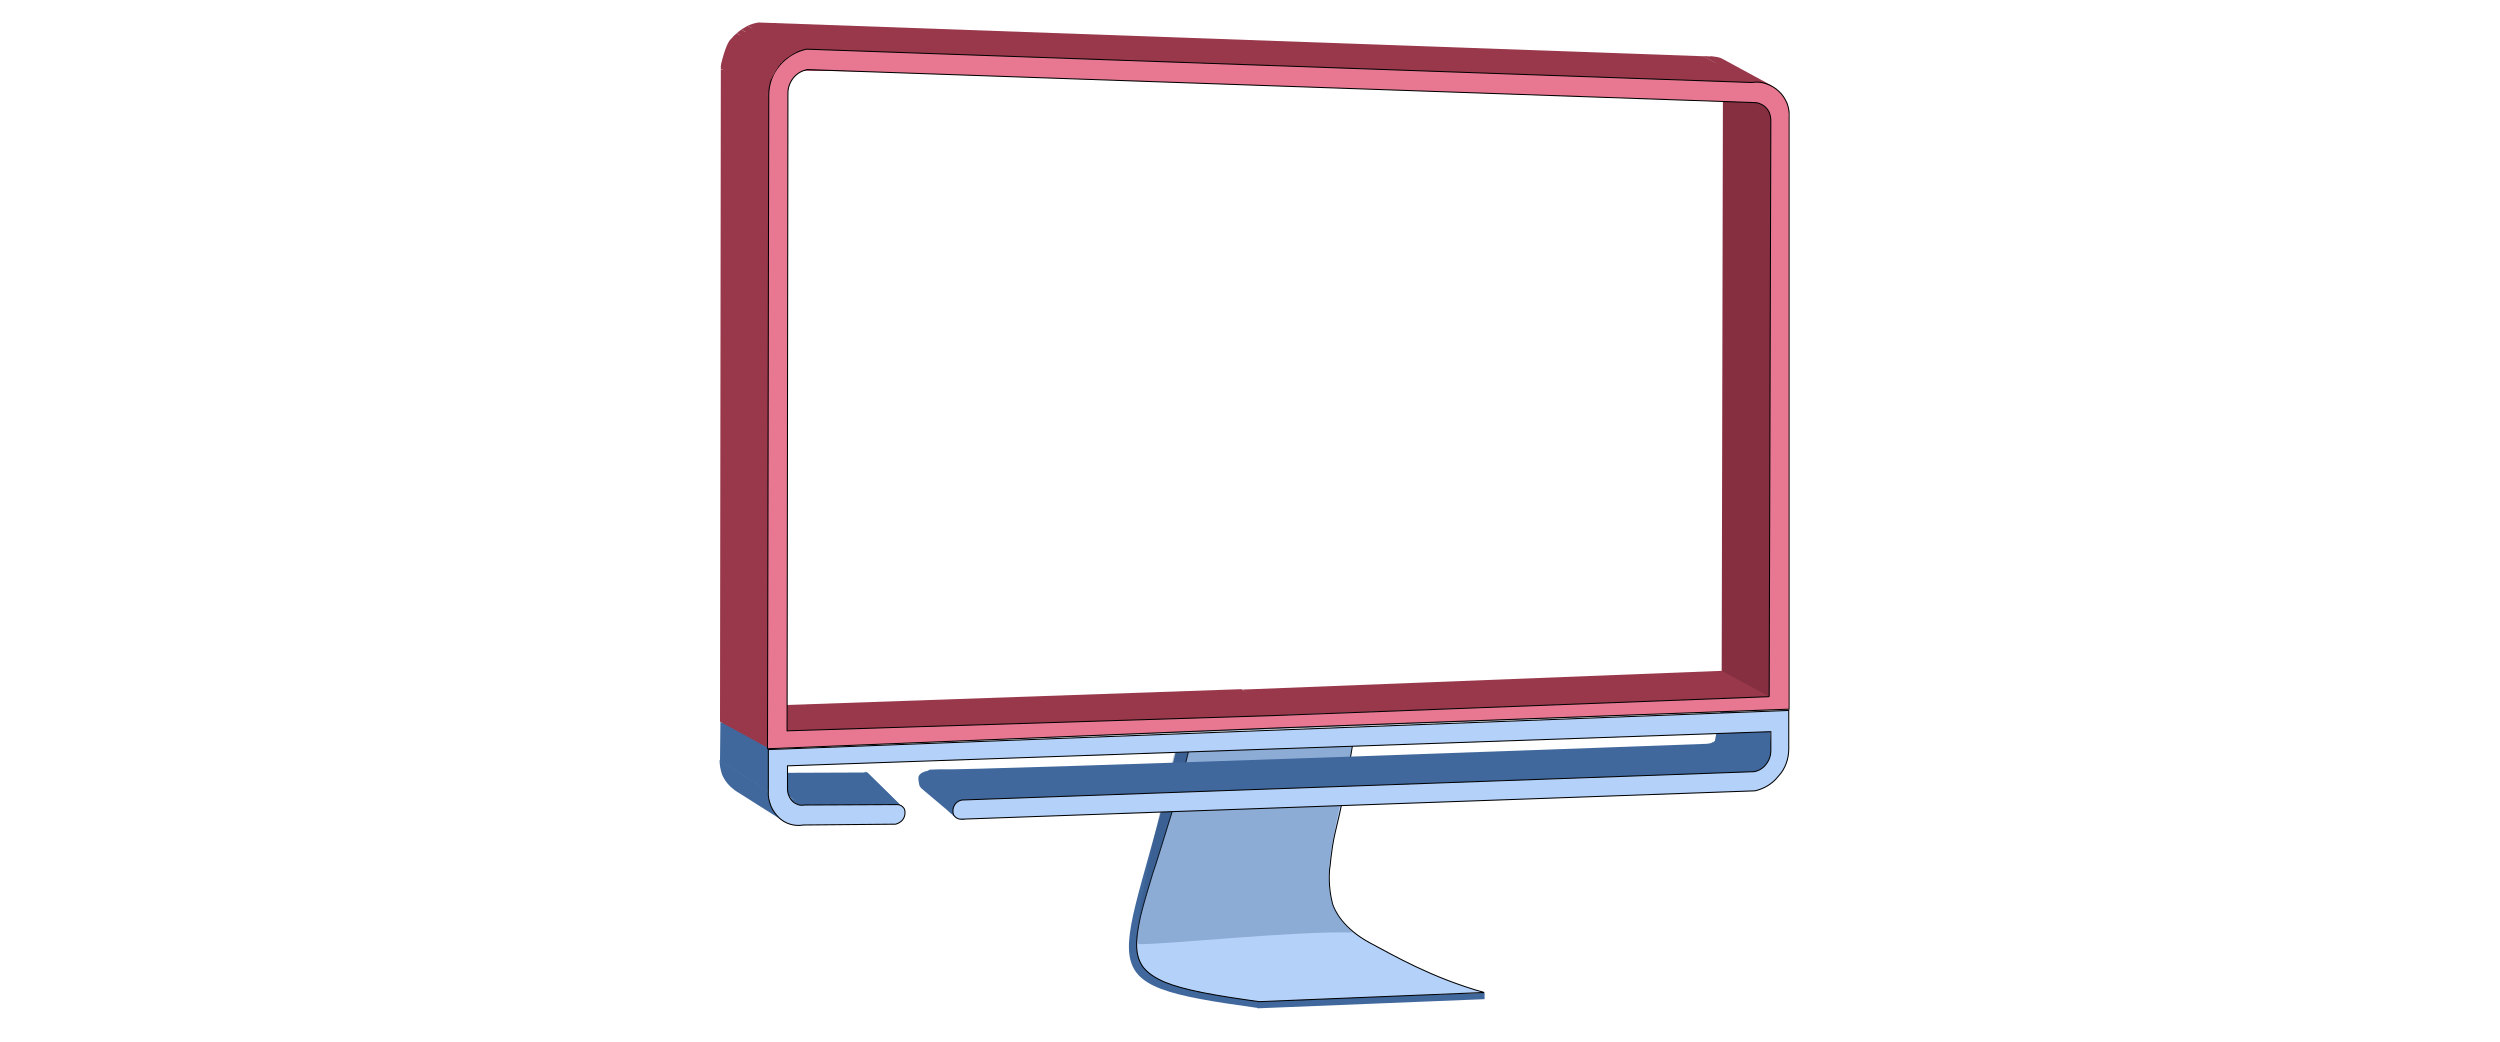
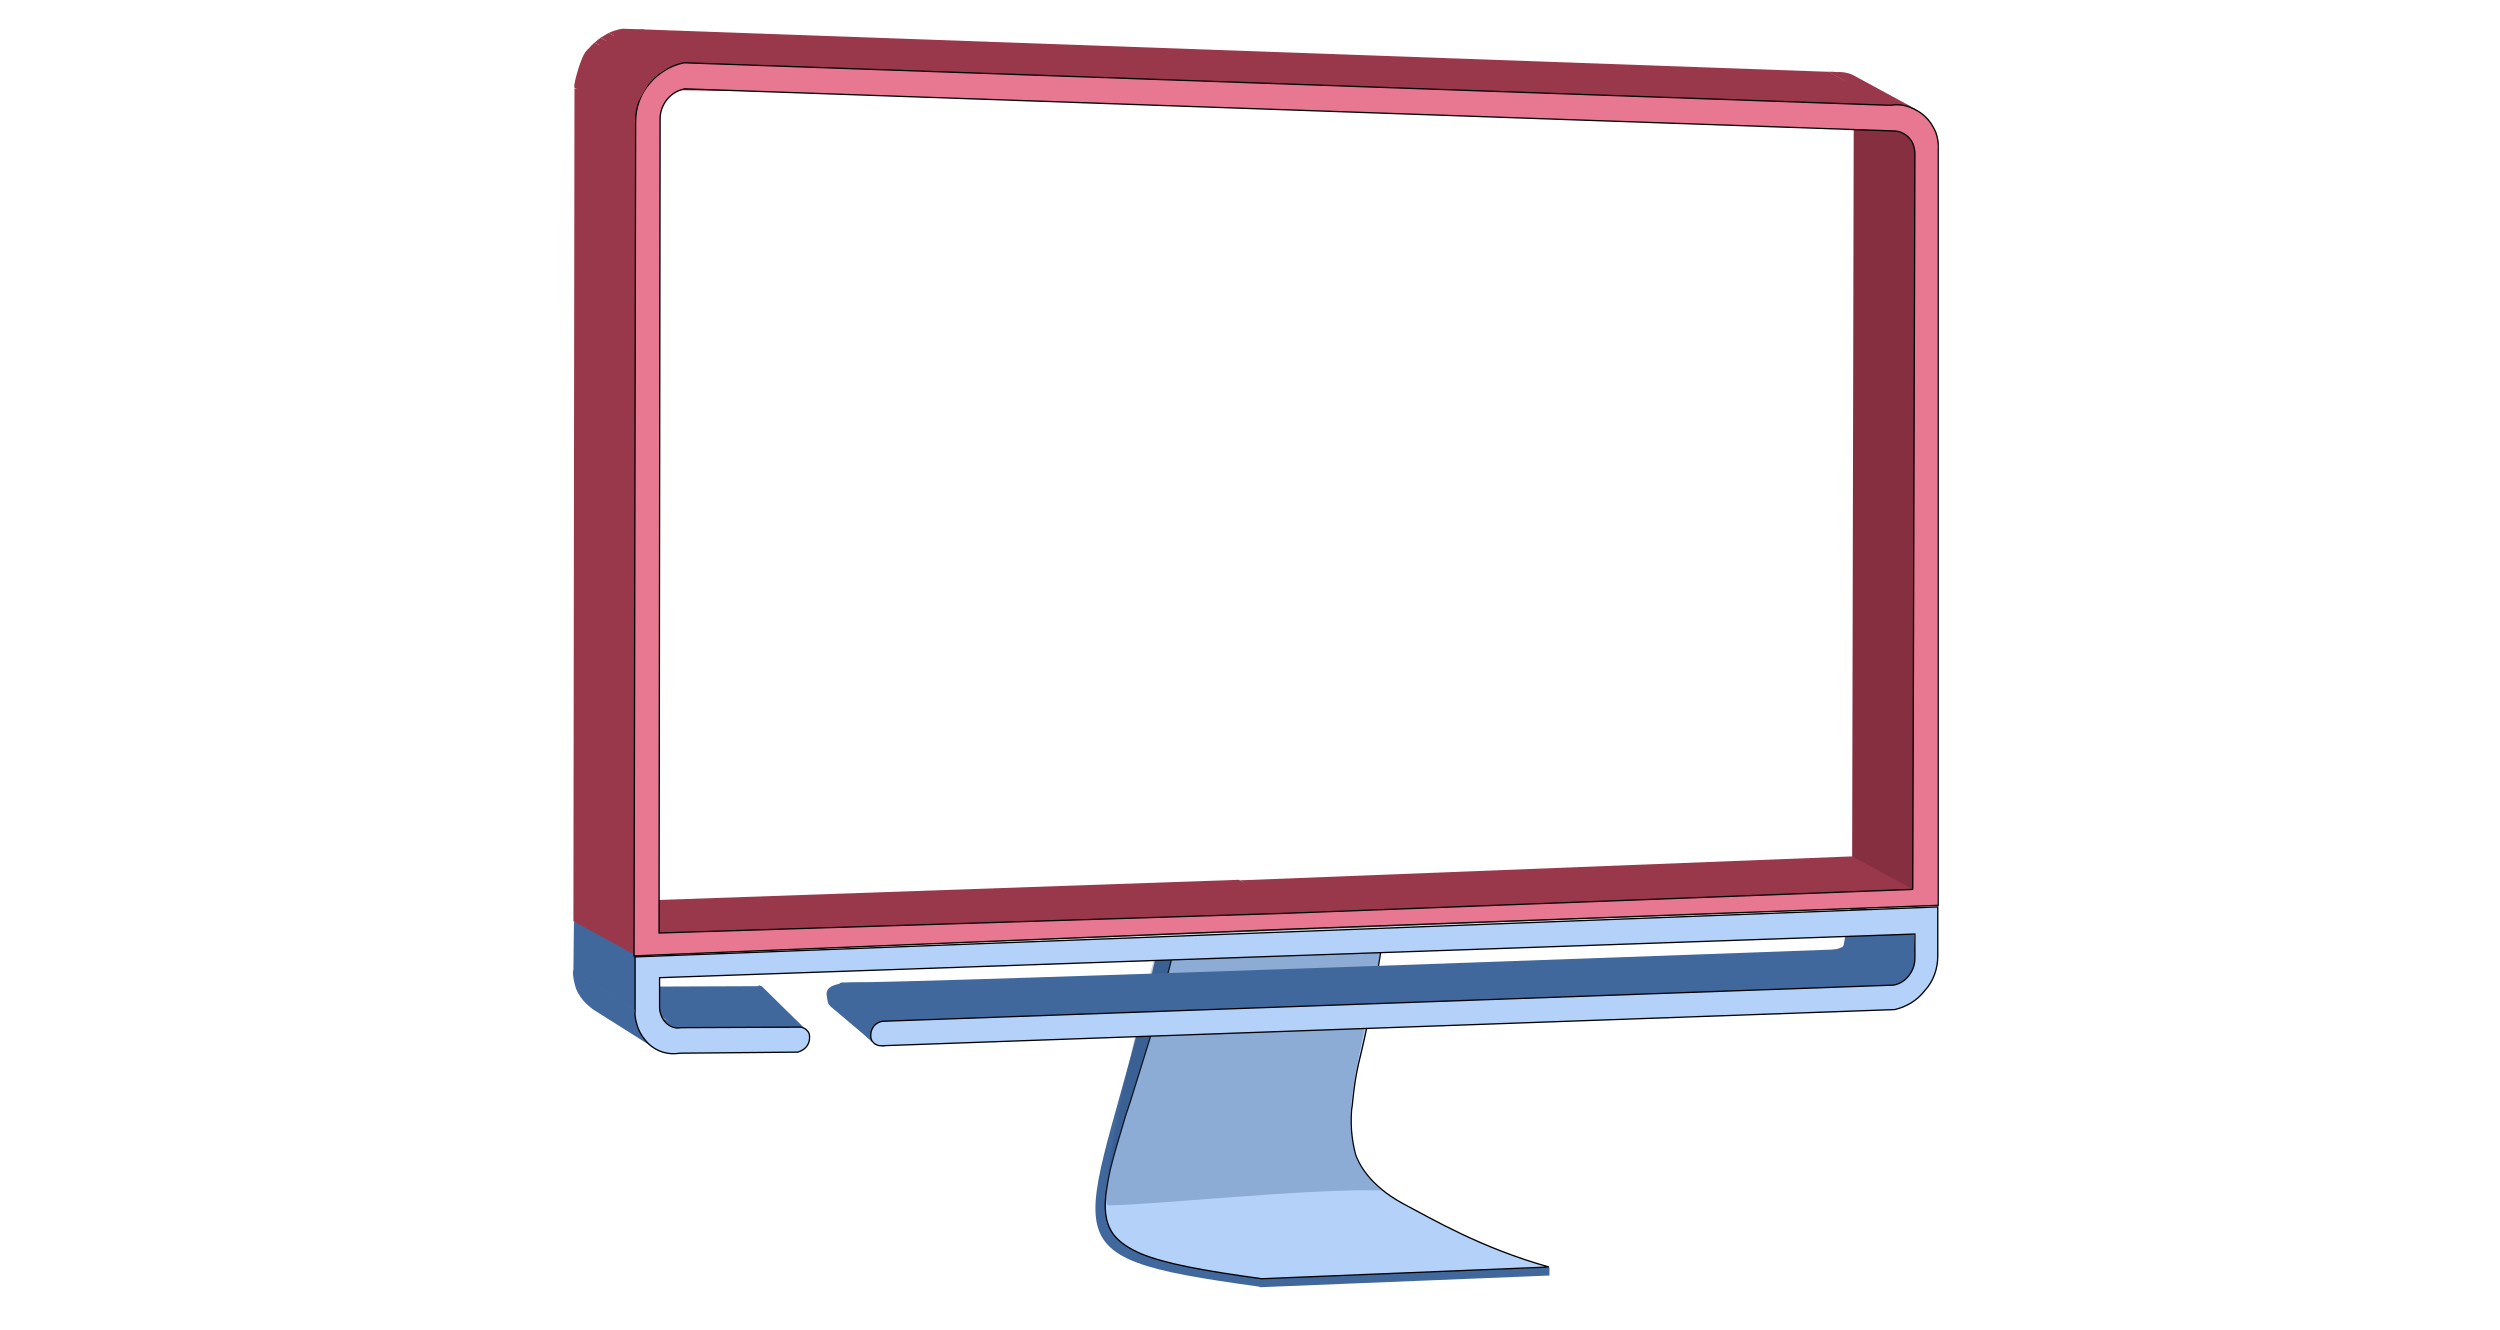
- <svg xmlns="http://www.w3.org/2000/svg" xmlns:xlink="http://www.w3.org/1999/xlink" version="1.1" id="Слой_1" x="0px" y="0px" viewBox="0 0 600 250" style="enable-background:new 0 0 600 250;" xml:space="preserve">
+ <svg xmlns="http://www.w3.org/2000/svg" xmlns:xlink="http://www.w3.org/1999/xlink" version="1.1" id="Слой_1" x="0px" y="0px" viewBox="0 0 470 250" style="enable-background:new 0 0 470 250;" xml:space="preserve">
  <style type="text/css">
	.st0{clip-path:url(#SVGID_2_);}
	.st1{clip-path:url(#SVGID_4_);}
	.st2{fill:#40689D;}
	.st3{fill:#B4D1FA;stroke:#000000;stroke-width:0.25;}
	.st4{fill:#2F527F;fill-opacity:0.3;}
	.st5{fill:#7F94B1;}
	.st6{fill:#862F40;}
	.st7{fill:#9A384B;}
	.st8{fill:#E87891;stroke:#000000;stroke-width:0.25;}
</style>
  <g>
    <g>
-       <defs>
-         <polygon id="SVGID_1_" points="172.7,-25.6 429.5,13.4 429.5,251.4 172.7,252.4    " />
-       </defs>
-       <clipPath id="SVGID_2_">
-         <use xlink:href="#SVGID_1_" style="overflow:visible;" />
-       </clipPath>
-       <g class="st0">
-         <g>
+       <g>
+         <defs>
+           <polygon id="SVGID_1_" points="107.7,-25.6 364.5,13.4 364.5,251.4 107.7,252.4     " />
+         </defs>
+         <clipPath id="SVGID_2_">
+           <use xlink:href="#SVGID_1_" style="overflow:visible;" />
+         </clipPath>
+         <g class="st0">
          <g>
-             <defs>
-               <polygon id="SVGID_3_" points="270.8,177.4 365.8,175.4 365.8,243.4 270.8,245.4       " />
-             </defs>
-             <clipPath id="SVGID_4_">
-               <use xlink:href="#SVGID_3_" style="overflow:visible;" />
-             </clipPath>
-             <g class="st1">
-               <path class="st2" d="M356.3,238.3v1.5l-54.5,2.2v-2L356.3,238.3z M301.8,240.4v1.5c-43.5-6-32-7.6-19.5-62l4-0.9        C273.7,232.9,259.6,226.8,301.8,240.4z" />
-               <path class="st3" d="M277.4,207.4c2.3-7.5,5.2-16,8.1-28.1l39.5-3c-1.6,10.4-3.1,17.6-4.6,23.7c-1,4.4-1.1,7.9-1.3,8.6        c-0.3,3.9,0.3,6.6,0.7,8.3c0.5,1.6,2.5,5.9,9,9.4c5.5,2.9,14.6,8.3,27.4,11.9l-54,2.2c-10.9-1.5-18.1-2.8-22.7-4.7        c-2.3-1-3.9-2.1-5-3.4c-1.1-1.4-1.6-3-1.7-5s0.3-4.4,0.9-7.3c0.7-2.9,1.7-6.2,2.9-10.2C276.9,209,277.1,208.2,277.4,207.4z" />
-               <path class="st4" d="M273.4,226.6c-2.5,0,4.9-32.6,8.9-47.6l42.5-0.9c-5.2,26.4-10.1,36.7-0.2,45.7        C311,223.4,281,226.6,273.4,226.6z" />
+             <g>
+               <g>
+                 <defs>
+                   <polygon id="SVGID_3_" points="205.8,177.4 300.8,175.4 300.8,243.4 205.8,245.4         " />
+                 </defs>
+                 <clipPath id="SVGID_4_">
+                   <use xlink:href="#SVGID_3_" style="overflow:visible;" />
+                 </clipPath>
+                 <g class="st1">
+                   <path class="st2" d="M291.3,238.3v1.5l-54.5,2.2v-2L291.3,238.3z M236.8,240.4v1.5c-43.5-6-32-7.6-19.5-62l4-0.9          C208.7,232.9,194.6,226.8,236.8,240.4z" />
+                   <path class="st3" d="M212.4,207.4c2.3-7.5,5.2-16,8.1-28.1l39.5-3c-1.6,10.4-3.1,17.6-4.6,23.7c-1,4.4-1.1,7.9-1.3,8.6          c-0.3,3.9,0.3,6.6,0.7,8.3c0.5,1.6,2.5,5.9,9,9.4c5.5,2.9,14.6,8.3,27.4,11.9l-54,2.2c-10.9-1.5-18.1-2.8-22.7-4.7          c-2.3-1-3.9-2.1-5-3.4c-1.1-1.4-1.6-3-1.7-5s0.3-4.4,0.9-7.3c0.7-2.9,1.7-6.2,2.9-10.2C211.9,209,212.1,208.2,212.4,207.4z" />
+                   <path class="st4" d="M208.4,226.6c-2.5,0,4.9-32.6,8.9-47.6l42.5-0.9c-5.2,26.4-10.1,36.7-0.2,45.7          C246,223.4,216,226.6,208.4,226.6z" />
+                 </g>
+               </g>
            </g>
          </g>
+           <path class="st2" d="M352.4,186.8l-9.7-7.8c2.2-0.4,6.9-1.7,7.2-1.9l7.2,7.7C356.8,184.9,352.8,186.6,352.4,186.8z" />
+           <path class="st2" d="M357.1,184.8l-11.6-6.3c0.2-0.1,0.4-0.2,0.6-0.4l11.6,6.3L357.1,184.8z M357.8,184.4l-11.6-6.3      c0.2-0.1,0.3-0.2,0.5-0.4l11.6,6.3C358,184.2,357.9,184.3,357.8,184.4z M358.3,184l-11.6-6.3l0.4-0.4l11.6,6.3L358.3,184z" />
+           <path class="st2" d="M358.6,183.6l-11.6-6.3v-0.2c0.1-0.1,0.1-0.2,0.2-0.3l11.6,6.3l-0.2,0.3V183.6L358.6,183.6z" />
+           <path class="st2" d="M358.5,184.1l-11.2-7.3c0.1-0.2,0.2-0.4,0.3-0.5l12.1,5.7c-0.1,0.2-0.7,2-0.8,2.1" />
+           <path class="st2" d="M359.3,182.6l-11.5-6.3c0-0.2,0.2-0.5,0.3-0.7l11.6,6.3c-0.1,0.2-0.2,0.5-0.3,0.7" />
+           <path class="st2" d="M359.5,181.8l-11.6-6.3c0.2-0.6,0.3-1.2,0.3-1.8l11.6,6.3C360,180.6,359.9,181.3,359.5,181.8z" />
+           <path class="st2" d="M360.8,186.3l-14.5-7.1l1.9-9.8l11.6,6.3L360.8,186.3z" />
+           <path class="st2" d="M166.4,195.1c0,0-11.4-10.4-8-10.4c12.6,0.2,186.6-6.2,186.6-6.2l15.2,7.6L166.4,195.1L166.4,195.1z" />
+           <path class="st2" d="M164.3,196.1l-7.7-6.5c-0.3-0.2-0.6-0.5-0.8-0.8s-0.2-0.7-0.3-1.1c-0.1-1-1.3-3.5,8.2-2.9l-0.3,8.7      c-0.1,0.3-0.2,0.6-0.2,1s0.2,0.7,0.4,1.1c0.2,0.3,1.1,0.6,1.4,0.7" />
+           <path class="st2" d="M163.2,194.8l-6.5-6.4c0-0.1,0.2-1.1,2-1.4l7.5,4.6c-0.1,0.1-2.6,1.9-2.7,2" />
+           <path class="st2" d="M163.9,193.3l-7.2-5.9l0.2-0.3l7.2,5.9L163.9,193.3z" />
+           <path class="st2" d="M164.1,192.8l-7.3-5.8v0.1l7.5,5.3L164.1,192.8z" />
+           <path class="st2" d="M164.3,192.6l-7.3-5.4l0.2-0.2l7.3,5.4L164.3,192.6z" />
+           <path class="st2" d="M164.5,192.4l-7.7-3.9l1-1.3l7,4.9L164.5,192.4" />
+           <path class="st2" d="M164.8,192.3l-6.9-5l0.4-0.2l6.9,5L164.8,192.3z" />
+           <path class="st2" d="M165.5,196.6c-4.7-1.6-6.8-9.4-6.8-9.4c0.2-0.1,0.4-0.2,0.7-0.2l6.4,4.7      C167.1,194.9,167.4,197.4,165.5,196.6z M149.7,193.4l-7.3-8c0.3-0.1,0.5-0.1,0.8,0l7.8,7.7C150.7,193,150,193.3,149.7,193.4z" />
+           <path class="st2" d="M150.8,193.1l-8.2-7.9c0.1,0,0.2,0.1,0.4,0.2l8.2,7.9C151,193.1,151,193.1,150.8,193.1z M151.1,193.3      l-8.1-7.9L151.1,193.3 M128.6,194.1l-12.2-8.6l26.3-0.1l7.6,8.2L128.6,194.1L128.6,194.1z M125.9,192.8l-11.7-7.3h0.1      L125.9,192.8" />
+           <path class="st2" d="M126,192.8l-11.7-7.4c0.2,0.1,0.4,0.2,0.6,0.2l11.6,7.3C126.4,193.1,126.2,192.9,126,192.8z" />
+           <path class="st2" d="M126.6,193.1l-11.6-7.3c0.4,0.1,0.9,1.1,1.3,1l11.6,6.4C127.4,193.3,127,193.3,126.6,193.1 M123.4,197.3      l-11.7-7.4c-0.5-0.3-1-0.8-1.5-1.2c-0.8-0.8-1.5-1.8-1.9-2.8c-0.4-1.2-0.6-2.3-0.6-3.5l11.6,7.3c0,1.2,0.2,2.3,0.6,3.4      c0.4,1.1,1.1,2,1.9,2.9c0.5,0.4,1,0.8,1.5,1.1" />
+           <path class="st2" d="M119.4,189.9l-11.6-7.3l0.1-9.3l12.6,3.2L119.4,189.9L119.4,189.9z" />
+           <path class="st5" d="M119.5,179.6l-9.8-6.2l244.9-9.5l9.8,6.3C364.5,170.3,119.6,179.6,119.5,179.6z" />
+           <path class="st3" d="M361.8,186.3c-1.4,1.8-3.4,3-5.6,3.5l-190.4,6.8c-0.3,0-0.6,0-0.8-0.1c-0.3-0.1-0.5-0.2-0.7-0.4      s-0.4-0.4-0.5-0.7s-0.1-0.6-0.1-0.8c0-0.6,0.2-1.2,0.6-1.7s1-0.8,1.6-0.9l190.1-6.8c1.1-0.2,2.1-0.8,2.8-1.7      c0.8-1,1.2-2.1,1.2-3.4v-4.5l0,0l-235.9,8.2H124v5.5c0,0.6,0.1,1.1,0.3,1.6s0.5,1,0.9,1.4s0.8,0.6,1.3,0.8s1,0.2,1.5,0.1      l22.1-0.1c0.3,0,0.6,0,0.8,0.1c0.3,0.1,0.5,0.2,0.7,0.4s0.4,0.4,0.5,0.7s0.1,0.5,0.1,0.8c0,0.6-0.2,1.2-0.6,1.7s-1,0.8-1.6,1      l-22.2,0.2c-1.1,0.2-2.2,0.1-3.2-0.2s-2-0.9-2.7-1.6c-0.8-0.8-1.5-1.8-1.9-2.8c-0.4-1.1-0.7-2.2-0.6-3.3v-10.2l244.9-9.4v9.2      C364.3,182.1,363.5,184.5,361.8,186.3L361.8,186.3z" />
+           <path class="st6" d="M359.8,168.8l-11.6-6.1l0.3-140.1l11.6,5.3L359.8,168.8L359.8,168.8z" />
+           <path class="st6" d="M360,29l-11.6-6.3c0-0.8-0.2-1.5-0.5-2.2c-0.4-0.7-0.9-1.2-1.6-1.6l11.7,6.3c0.7,0.4,1.2,0.9,1.6,1.6      S360.1,28.2,360,29" />
+           <path class="st7" d="M355.4,19.8l-11.7-6.3c1.2-0.1,2.6,0.2,3.2,0.2l11.6,6.3C357.5,19.7,356.5,19.7,355.4,19.8z" />
+           <path class="st7" d="M352.4,21.9l-7-8.4c0.5,0.1,2.1,0,3.3,0.8l11.6,6.3C360,20.4,353,22.1,352.4,21.9L352.4,21.9z" />
+           <path class="st7" d="M360,20.5l-11.6-6.3l0.3,0.2l11.6,6.3C360.4,20.7,360,20.5,360,20.5z M242.2,171.6l-9.1-6.1l115.1-4.5      l11.6,6.3L242.2,171.6z" />
+           <path class="st7" d="M123.9,175.4l-11.8-5.8l120.8-4.2l15,8.3L123.9,175.4z M122.2,16.9l-5.1-11.5l226.7,8.1l11.6,6.3      C355.4,19.8,122.3,16.9,122.2,16.9z" />
+           <path class="st7" d="M119.5,179.6l-11.7-6.4L108,16.6c5.1,1.4,7.5,2.9,11.6,6.3L119.5,179.6L119.5,179.6z" />
+           <path class="st7" d="M119.6,22.9L108,16.5c0-1.3,1.8-10.1,13-11l5.1,7C125.6,13.8,119.6,21.6,119.6,22.9z" />
+           <path class="st8" d="M355.4,19.8c1.2-0.2,2.4-0.1,3.5,0.3s2.2,1,3,1.8c0.9,0.8,1.5,1.8,2,2.9c0.4,1.1,0.6,2.3,0.5,3.5v141.9      l-122.7,4.5l-122.5,5l0.3-156.9c0-2.6,0.9-5.1,2.6-7.1c1.7-2,4-3.4,6.5-3.9C128.6,11.8,355.4,19.8,355.4,19.8z M359.6,167.2      L360,29c0-0.6-0.1-1.2-0.3-1.8s-0.6-1.1-1-1.5s-1-0.7-1.5-0.9c-0.6-0.2-1.2-0.2-1.8-0.2l-226.7-7.9c-1.3,0.3-2.4,0.9-3.3,2      c-0.8,1-1.3,2.3-1.3,3.6l-0.2,153.1l117.8-3.7L359.6,167.2" />
+           <path class="st7" d="M120.1,19L108,16.5c0.2-0.5,1-4.2,1.3-4.7l11.6,5.7C120.6,18,120.3,18.5,120.1,19z" />
+           <path class="st7" d="M120.6,18L108,16.2c-0.2-0.3,1.3-5.9,2.2-6.5l11.5,6.4C121.5,16.6,120.8,17.6,120.6,18z" />
+           <path class="st7" d="M121.6,16.3L110,9.9c0.2-0.4,1-1.1,1.3-1.4l11.1,6.7C122.1,15.8,121.8,15.8,121.6,16.3z" />
+           <path class="st7" d="M122.5,15.2l-11.6-6.3c0.3-0.3,0.6-0.7,0.9-0.9l11.6,6.3C123,14.5,122.7,14.9,122.5,15.2" />
+           <path class="st7" d="M123.4,14.3L111.8,8c0.3-0.3,0.7-0.6,1.1-0.9l11.7,6.3C124.2,13.7,123.7,13.9,123.4,14.3" />
+           <path class="st7" d="M124.6,13.4l-11.7-6.3l1.5-0.9l11.6,6.3C125.5,12.8,125,13.1,124.6,13.4z" />
+           <path class="st7" d="M125.7,12.4l-11.3-6.2c0.9-0.4,1.8-0.7,2.7-0.8l11.2,6.2c-0.9,0.1-1.5,0.3-2.5,1" />
        </g>
-         <path class="st2" d="M417.4,186.8l-9.7-7.8c2.2-0.4,6.9-1.7,7.2-1.9l7.2,7.7C421.8,184.9,417.8,186.6,417.4,186.8z" />
-         <path class="st2" d="M422.1,184.8l-11.6-6.3c0.2-0.1,0.4-0.2,0.6-0.4l11.6,6.3L422.1,184.8z M422.8,184.4l-11.6-6.3     c0.2-0.1,0.3-0.2,0.5-0.4l11.6,6.3C423,184.2,422.9,184.3,422.8,184.4z M423.3,184l-11.6-6.3l0.4-0.4l11.6,6.3L423.3,184z" />
-         <path class="st2" d="M423.6,183.6l-11.6-6.3v-0.2c0.1-0.1,0.1-0.2,0.2-0.3l11.6,6.3l-0.2,0.3L423.6,183.6L423.6,183.6z" />
-         <path class="st2" d="M423.5,184.1l-11.2-7.3c0.1-0.2,0.2-0.4,0.3-0.5l12.1,5.7c-0.1,0.2-0.7,2-0.8,2.1" />
-         <path class="st2" d="M424.3,182.6l-11.5-6.3c0-0.2,0.2-0.5,0.3-0.7l11.6,6.3c-0.1,0.2-0.2,0.5-0.3,0.7" />
-         <path class="st2" d="M424.5,181.8l-11.6-6.3c0.2-0.6,0.3-1.2,0.3-1.8l11.6,6.3C425,180.6,424.9,181.3,424.5,181.8z" />
-         <path class="st2" d="M425.8,186.3l-14.5-7.1l1.9-9.8l11.6,6.3L425.8,186.3z" />
-         <path class="st2" d="M231.4,195.1c0,0-11.4-10.4-8-10.4c12.6,0.2,186.6-6.2,186.6-6.2l15.2,7.6L231.4,195.1L231.4,195.1z" />
-         <path class="st2" d="M229.3,196.1l-7.7-6.5c-0.3-0.2-0.6-0.5-0.8-0.8s-0.2-0.7-0.3-1.1c-0.1-1-1.3-3.5,8.2-2.9l-0.3,8.7     c-0.1,0.3-0.2,0.6-0.2,1s0.2,0.7,0.4,1.1c0.2,0.3,1.1,0.6,1.4,0.7" />
-         <path class="st2" d="M228.2,194.8l-6.5-6.4c0-0.1,0.2-1.1,2-1.4l7.5,4.6c-0.1,0.1-2.6,1.9-2.7,2" />
-         <path class="st2" d="M228.9,193.3l-7.2-5.9l0.2-0.3l7.2,5.9L228.9,193.3z" />
-         <path class="st2" d="M229.1,192.8l-7.3-5.8v0.1l7.5,5.3L229.1,192.8z" />
-         <path class="st2" d="M229.3,192.6l-7.3-5.4l0.2-0.2l7.3,5.4L229.3,192.6z" />
-         <path class="st2" d="M229.5,192.4l-7.7-3.9l1-1.3l7,4.9L229.5,192.4" />
-         <path class="st2" d="M229.8,192.3l-6.9-5l0.4-0.2l6.9,5L229.8,192.3z" />
-         <path class="st2" d="M230.5,196.6c-4.7-1.6-6.8-9.4-6.8-9.4c0.2-0.1,0.4-0.2,0.7-0.2l6.4,4.7     C232.1,194.9,232.4,197.4,230.5,196.6z M214.7,193.4l-7.3-8c0.3-0.1,0.5-0.1,0.8,0l7.8,7.7C215.7,193,215,193.3,214.7,193.4z" />
-         <path class="st2" d="M215.8,193.1l-8.2-7.9c0.1,0,0.2,0.1,0.4,0.2l8.2,7.9C216,193.1,216,193.1,215.8,193.1z M216.1,193.3     l-8.1-7.9L216.1,193.3 M193.6,194.1l-12.2-8.6l26.3-0.1l7.6,8.2L193.6,194.1L193.6,194.1z M190.9,192.8l-11.7-7.3h0.1     L190.9,192.8" />
-         <path class="st2" d="M191,192.8l-11.7-7.4c0.2,0.1,0.4,0.2,0.6,0.2l11.6,7.3C191.4,193.1,191.2,192.9,191,192.8z" />
-         <path class="st2" d="M191.6,193.1l-11.6-7.3c0.4,0.1,0.9,1.1,1.3,1l11.6,6.4C192.4,193.3,192,193.3,191.6,193.1 M188.4,197.3     l-11.7-7.4c-0.5-0.3-1-0.8-1.5-1.2c-0.8-0.8-1.5-1.8-1.9-2.8c-0.4-1.2-0.6-2.3-0.6-3.5l11.6,7.3c0,1.2,0.2,2.3,0.6,3.4     c0.4,1.1,1.1,2,1.9,2.9c0.5,0.4,1,0.8,1.5,1.1" />
-         <path class="st2" d="M184.4,189.9l-11.6-7.3l0.1-9.3l12.6,3.2L184.4,189.9L184.4,189.9z" />
-         <path class="st5" d="M184.5,179.6l-9.8-6.2l244.9-9.5l9.8,6.3C429.5,170.3,184.6,179.6,184.5,179.6z" />
-         <path class="st3" d="M426.8,186.3c-1.4,1.8-3.4,3-5.6,3.5l-190.4,6.8c-0.3,0-0.6,0-0.8-0.1c-0.3-0.1-0.5-0.2-0.7-0.4     s-0.4-0.4-0.5-0.7s-0.1-0.6-0.1-0.8c0-0.6,0.2-1.2,0.6-1.7s1-0.8,1.6-0.9l190.1-6.8c1.1-0.2,2.1-0.8,2.8-1.7     c0.8-1,1.2-2.1,1.2-3.4v-4.5l0,0l-235.9,8.2H189v5.5c0,0.6,0.1,1.1,0.3,1.6s0.5,1,0.9,1.4c0.4,0.4,0.8,0.6,1.3,0.8s1,0.2,1.5,0.1     l22.1-0.1c0.3,0,0.6,0,0.8,0.1c0.3,0.1,0.5,0.2,0.7,0.4s0.4,0.4,0.5,0.7s0.1,0.5,0.1,0.8c0,0.6-0.2,1.2-0.6,1.7s-1,0.8-1.6,1     l-22.2,0.2c-1.1,0.2-2.2,0.1-3.2-0.2s-2-0.9-2.7-1.6c-0.8-0.8-1.5-1.8-1.9-2.8c-0.4-1.1-0.7-2.2-0.6-3.3v-10.2l244.9-9.4v9.2     C429.3,182.1,428.5,184.5,426.8,186.3L426.8,186.3z" />
-         <path class="st6" d="M424.8,168.8l-11.6-6.1l0.3-140.1l11.6,5.3L424.8,168.8L424.8,168.8z" />
-         <path class="st6" d="M425,29l-11.6-6.3c0-0.8-0.2-1.5-0.5-2.2c-0.4-0.7-0.9-1.2-1.6-1.6l11.7,6.3c0.7,0.4,1.2,0.9,1.6,1.6     S425.1,28.2,425,29" />
-         <path class="st7" d="M420.4,19.8l-11.7-6.3c1.2-0.1,2.6,0.2,3.2,0.2l11.6,6.3C422.5,19.7,421.5,19.7,420.4,19.8z" />
-         <path class="st7" d="M417.4,21.9l-7-8.4c0.5,0.1,2.1,0,3.3,0.8l11.6,6.3C425,20.4,418,22.1,417.4,21.9L417.4,21.9z" />
-         <path class="st7" d="M425,20.5l-11.6-6.3l0.3,0.2l11.6,6.3C425.4,20.7,425,20.5,425,20.5z M307.2,171.6l-9.1-6.1l115.1-4.5     l11.6,6.3L307.2,171.6z" />
-         <path class="st7" d="M188.9,175.4l-11.8-5.8l120.8-4.2l15,8.3L188.9,175.4z M187.2,16.9l-5.1-11.5l226.7,8.1l11.6,6.3     C420.4,19.8,187.3,16.9,187.2,16.9z" />
-         <path class="st7" d="M184.5,179.6l-11.7-6.4L173,16.6c5.1,1.4,7.5,2.9,11.6,6.3L184.5,179.6L184.5,179.6z" />
-         <path class="st7" d="M184.6,22.9L173,16.5c0-1.3,1.8-10.1,13-11l5.1,7C190.6,13.8,184.6,21.6,184.6,22.9z" />
-         <path class="st8" d="M420.4,19.8c1.2-0.2,2.4-0.1,3.5,0.3s2.2,1,3,1.8c0.9,0.8,1.5,1.8,2,2.9c0.4,1.1,0.6,2.3,0.5,3.5v141.9     l-122.7,4.5l-122.5,5l0.3-156.9c0-2.6,0.9-5.1,2.6-7.1c1.7-2,4-3.4,6.5-3.9C193.6,11.8,420.4,19.8,420.4,19.8z M424.6,167.2     L425,29c0-0.6-0.1-1.2-0.3-1.8s-0.6-1.1-1-1.5s-1-0.7-1.5-0.9c-0.6-0.2-1.2-0.2-1.8-0.2l-226.7-7.9c-1.3,0.3-2.4,0.9-3.3,2     c-0.8,1-1.3,2.3-1.3,3.6l-0.2,153.1l117.8-3.7L424.6,167.2" />
-         <path class="st7" d="M185.1,19L173,16.5c0.2-0.5,1-4.2,1.3-4.7l11.6,5.7C185.6,18,185.3,18.5,185.1,19z" />
-         <path class="st7" d="M185.6,18L173,16.2c-0.2-0.3,1.3-5.9,2.2-6.5l11.5,6.4C186.5,16.6,185.8,17.6,185.6,18z" />
-         <path class="st7" d="M186.6,16.3L175,9.9c0.2-0.4,1-1.1,1.3-1.4l11.1,6.7C187.1,15.8,186.8,15.8,186.6,16.3z" />
-         <path class="st7" d="M187.5,15.2l-11.6-6.3c0.3-0.3,0.6-0.7,0.9-0.9l11.6,6.3C188,14.5,187.7,14.9,187.5,15.2" />
-         <path class="st7" d="M188.4,14.3L176.8,8c0.3-0.3,0.7-0.6,1.1-0.9l11.7,6.3C189.2,13.7,188.7,13.9,188.4,14.3" />
-         <path class="st7" d="M189.6,13.4l-11.7-6.3l1.5-0.9l11.6,6.3C190.5,12.8,190,13.1,189.6,13.4z" />
-         <path class="st7" d="M190.7,12.4l-11.3-6.2c0.9-0.4,1.8-0.7,2.7-0.8l11.2,6.2c-0.9,0.1-1.5,0.3-2.5,1" />
      </g>
    </g>
  </g>
</svg>
